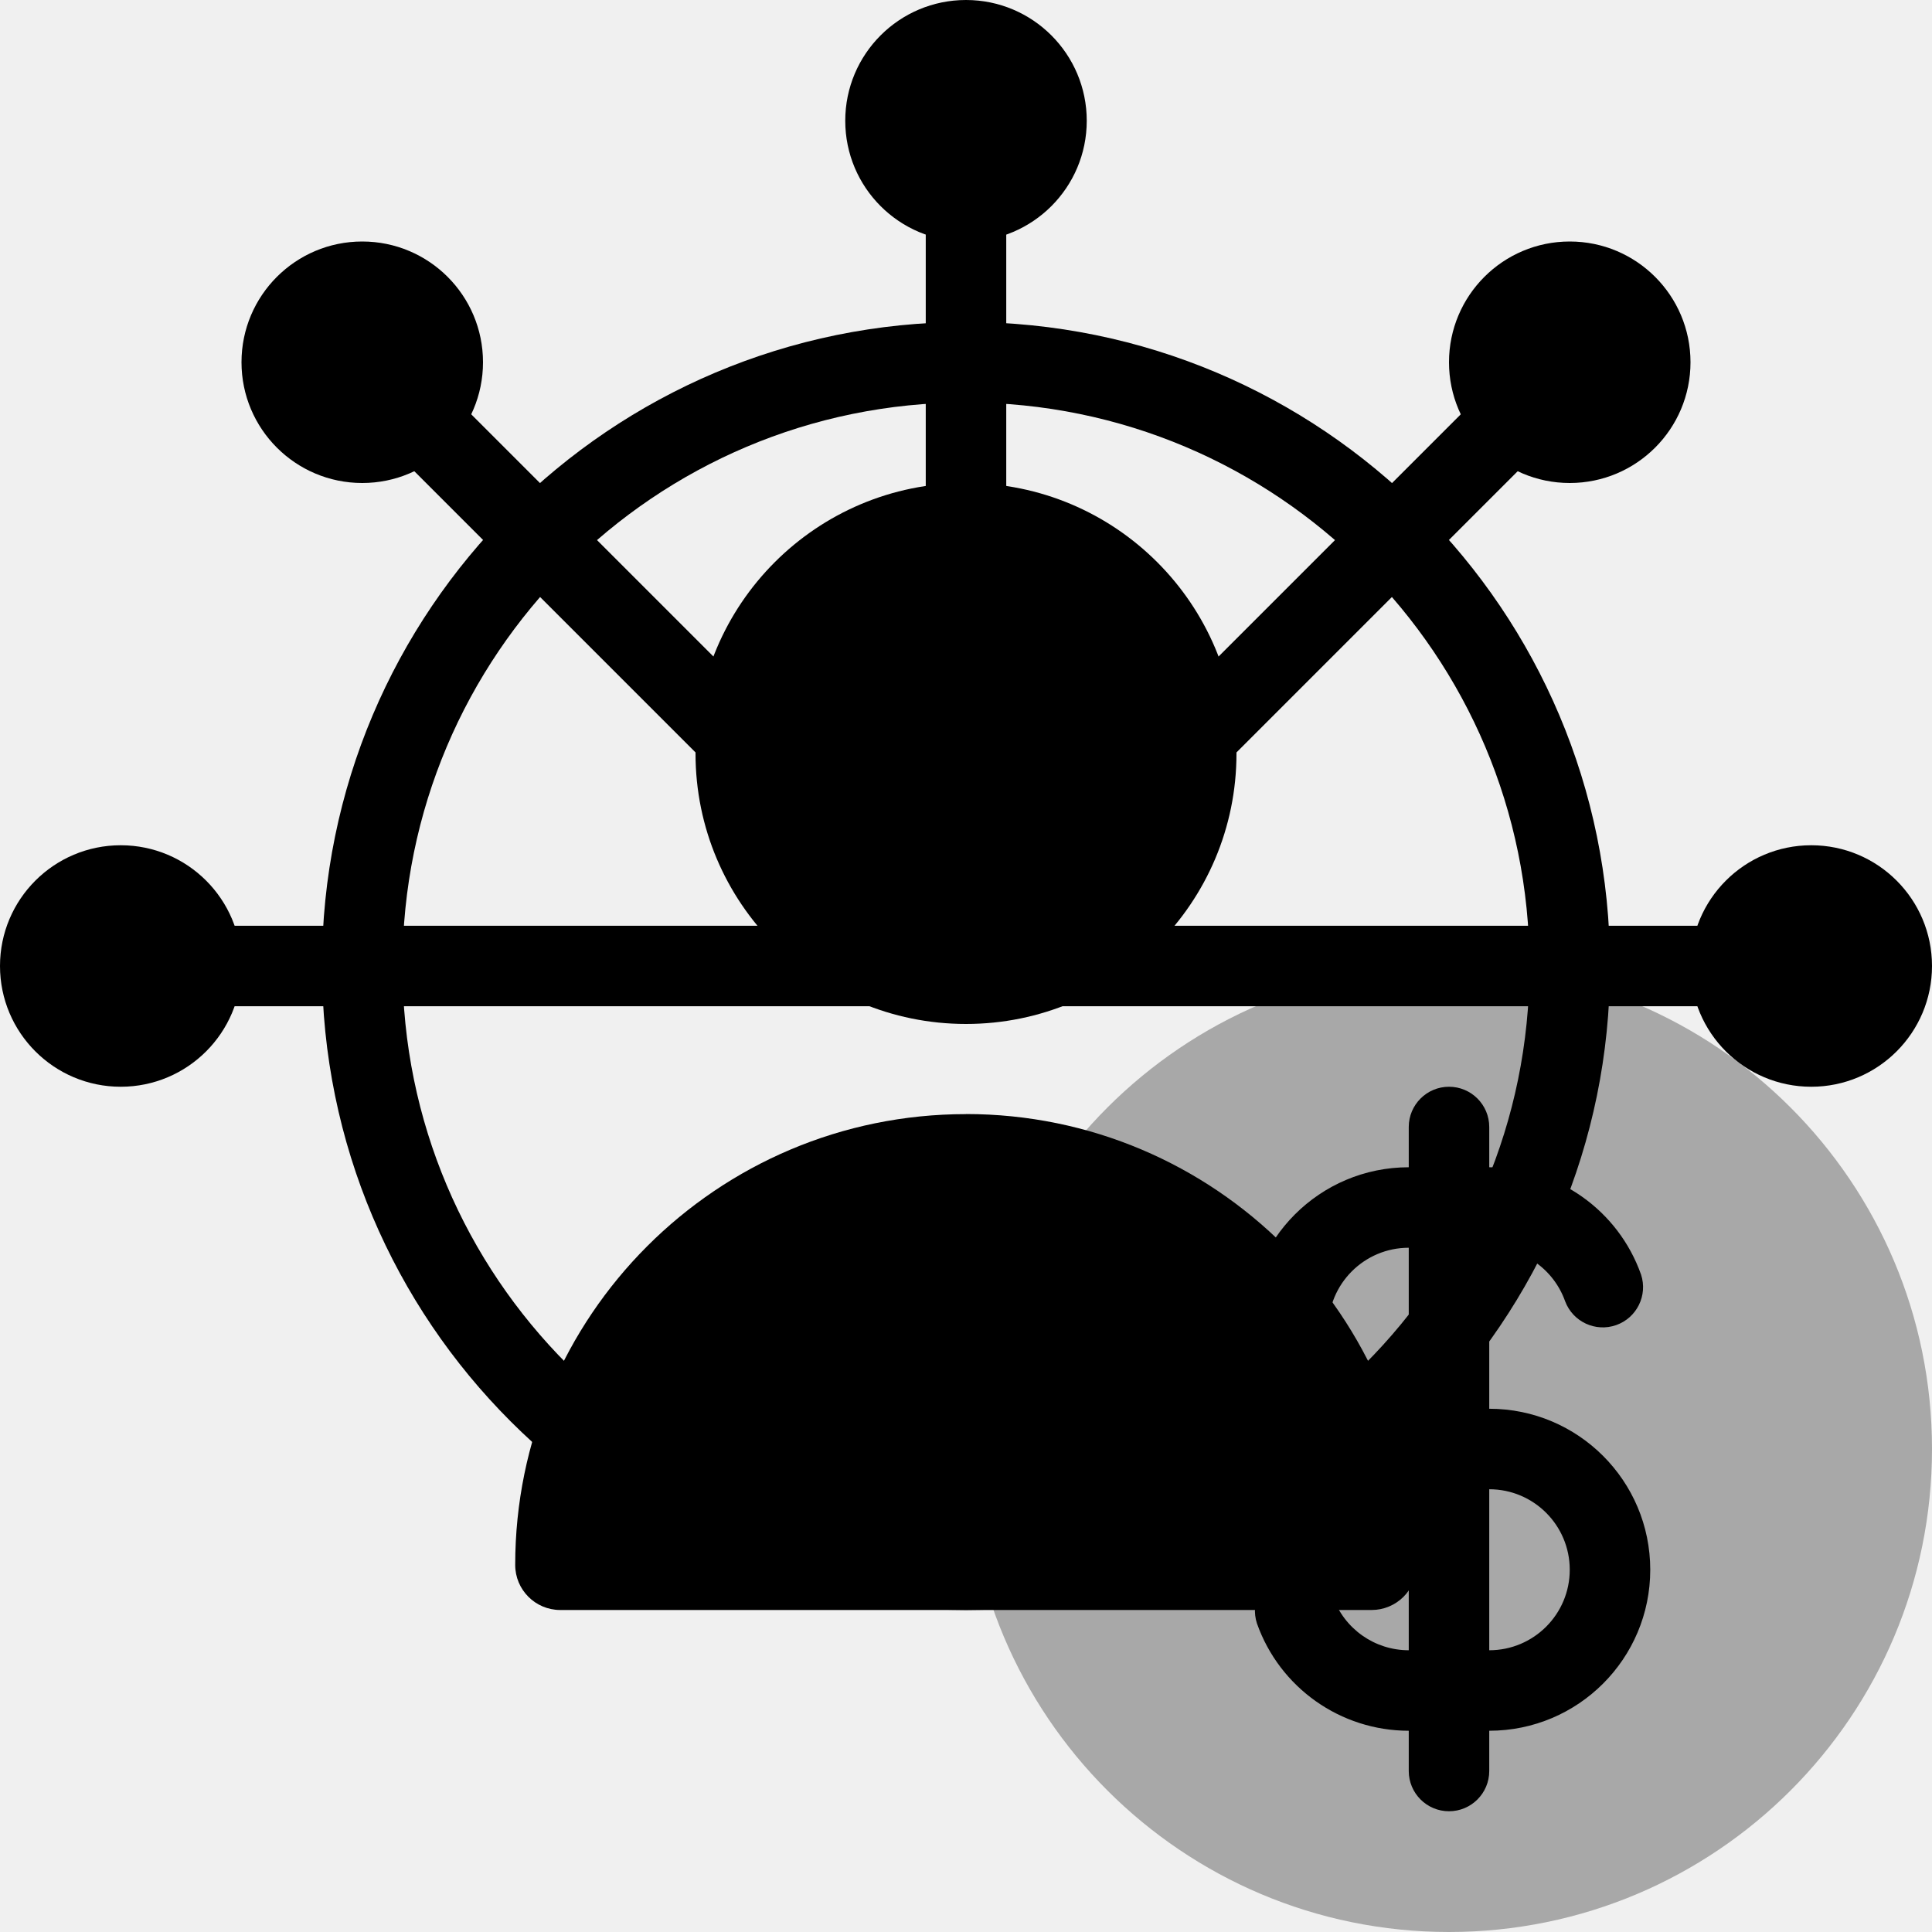
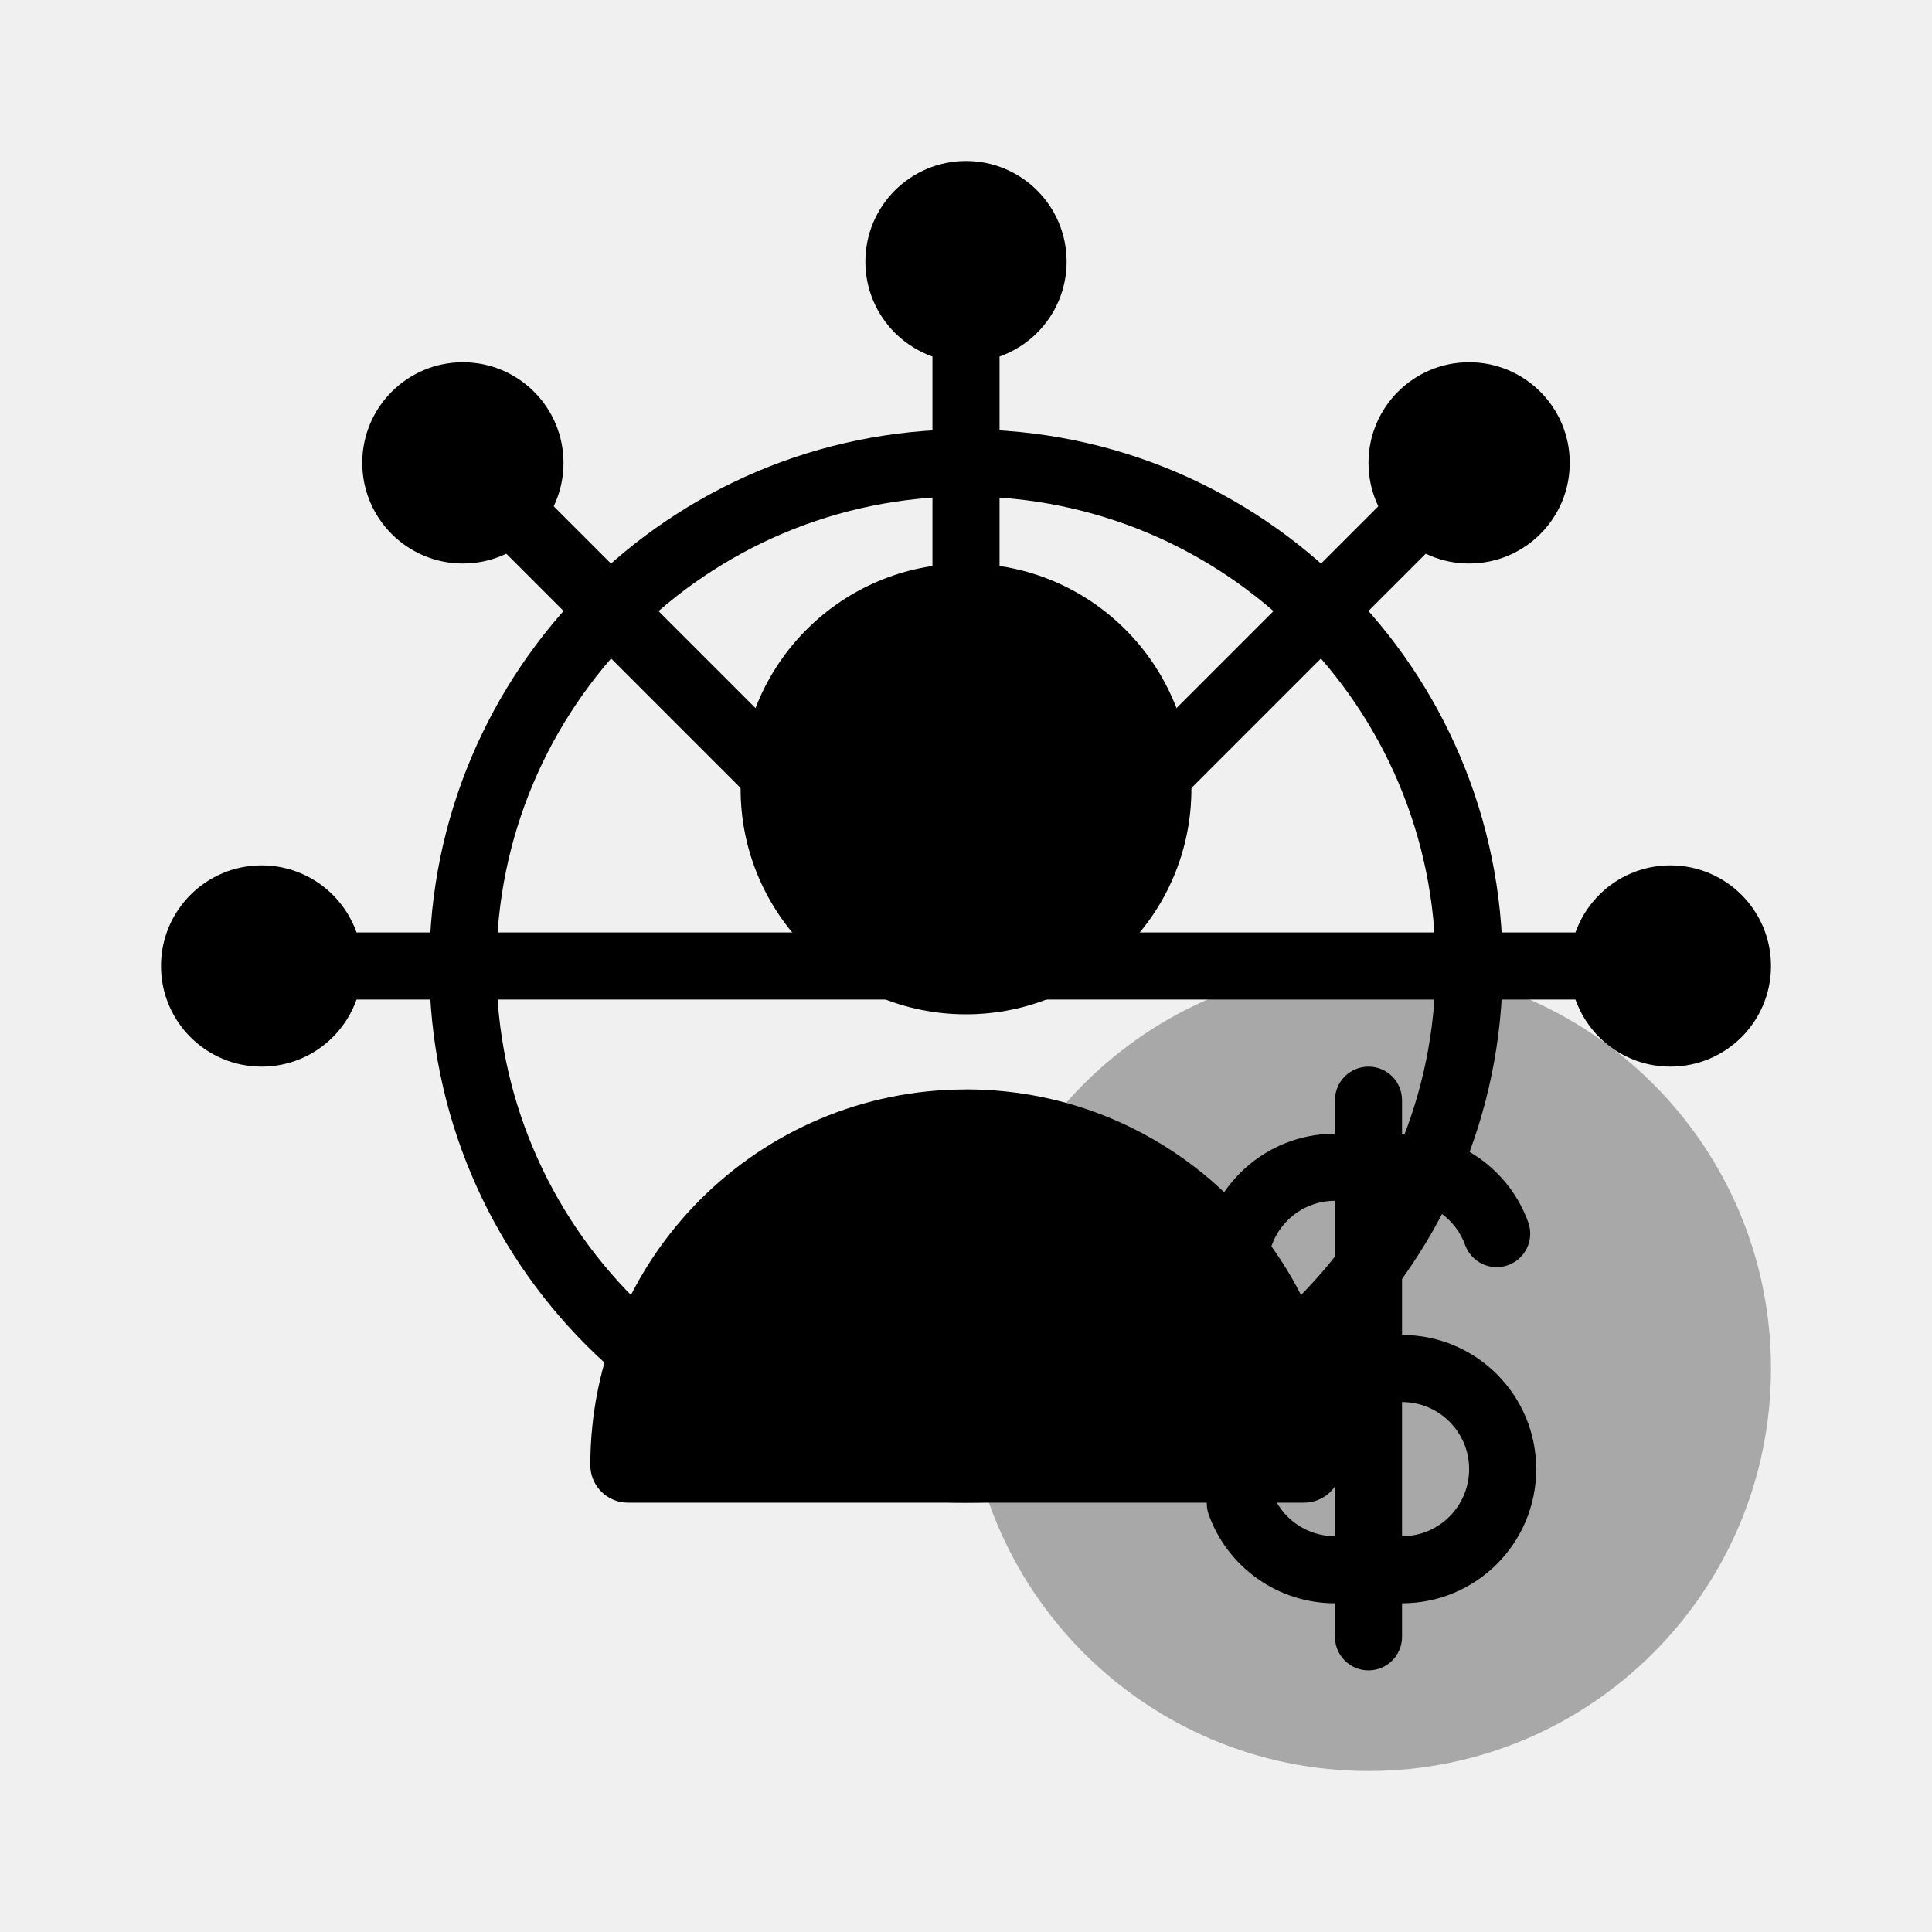
- <svg xmlns="http://www.w3.org/2000/svg" width="24" height="24" viewBox="0 0 24 24" fill="none">
+ <svg xmlns="http://www.w3.org/2000/svg" width="28.8" height="28.8" viewBox="-2.4 -2.4 28.8 28.8" fill="none">
  <g clip-path="url(#a)">
    <path stroke="currentColor" d="M12 2v10M19.5 4.5 12 12m0 0L4.5 4.5M12 12H1.5M12 12h10.5" />
    <rect width="15" height="15" x="4.5" y="4.5" fill="none" rx="7.5" />
    <rect width="15" height="15" x="4.5" y="4.5" stroke="currentColor" rx="7.5" />
    <path fill="currentColor" fill-rule="evenodd" d="M8.64 9.36a3.36 3.36 0 1 0 6.72 0 3.36 3.36 0 0 0-6.72 0ZM12 13.839a5.6 5.6 0 0 1 5.599 5.6.56.56 0 0 1-.56.561H6.959a.56.56 0 0 1-.559-.56A5.6 5.6 0 0 1 12 13.84Z" clip-rule="evenodd" />
    <circle cx="12" cy="1.5" r="1.5" fill="currentColor" />
    <circle cx="4.5" cy="4.5" r="1.5" fill="currentColor" />
    <circle cx="1.5" cy="12" r="1.5" fill="currentColor" />
    <circle cx="19.5" cy="4.5" r="1.5" fill="currentColor" />
    <circle cx="22.5" cy="12" r="1.5" fill="currentColor" />
    <rect width="12" height="12" x="12" y="12" fill="currentColor" fill-opacity="0.3" rx="6" />
    <path fill="currentColor" fill-rule="evenodd" d="M18.5 14a.5.5 0 0 0-1 0v.5a2 2 0 0 0 0 4v2a1 1 0 0 1-.943-.666.5.5 0 0 0-.943.332A2 2 0 0 0 17.5 21.5v.5a.5.5 0 0 0 1 0v-.5a2 2 0 0 0 0-4v-2a1 1 0 0 1 .943.666.5.5 0 0 0 .943-.332A2 2 0 0 0 18.5 14.5V14Zm-1 1.5a1 1 0 0 0 0 2v-2Zm1 3v2a1 1 0 0 0 0-2Z" clip-rule="evenodd" />
  </g>
  <defs>
    <clipPath id="a">
      <path fill="white" d="M0 0h24v24H0z" />
    </clipPath>
  </defs>
</svg>
